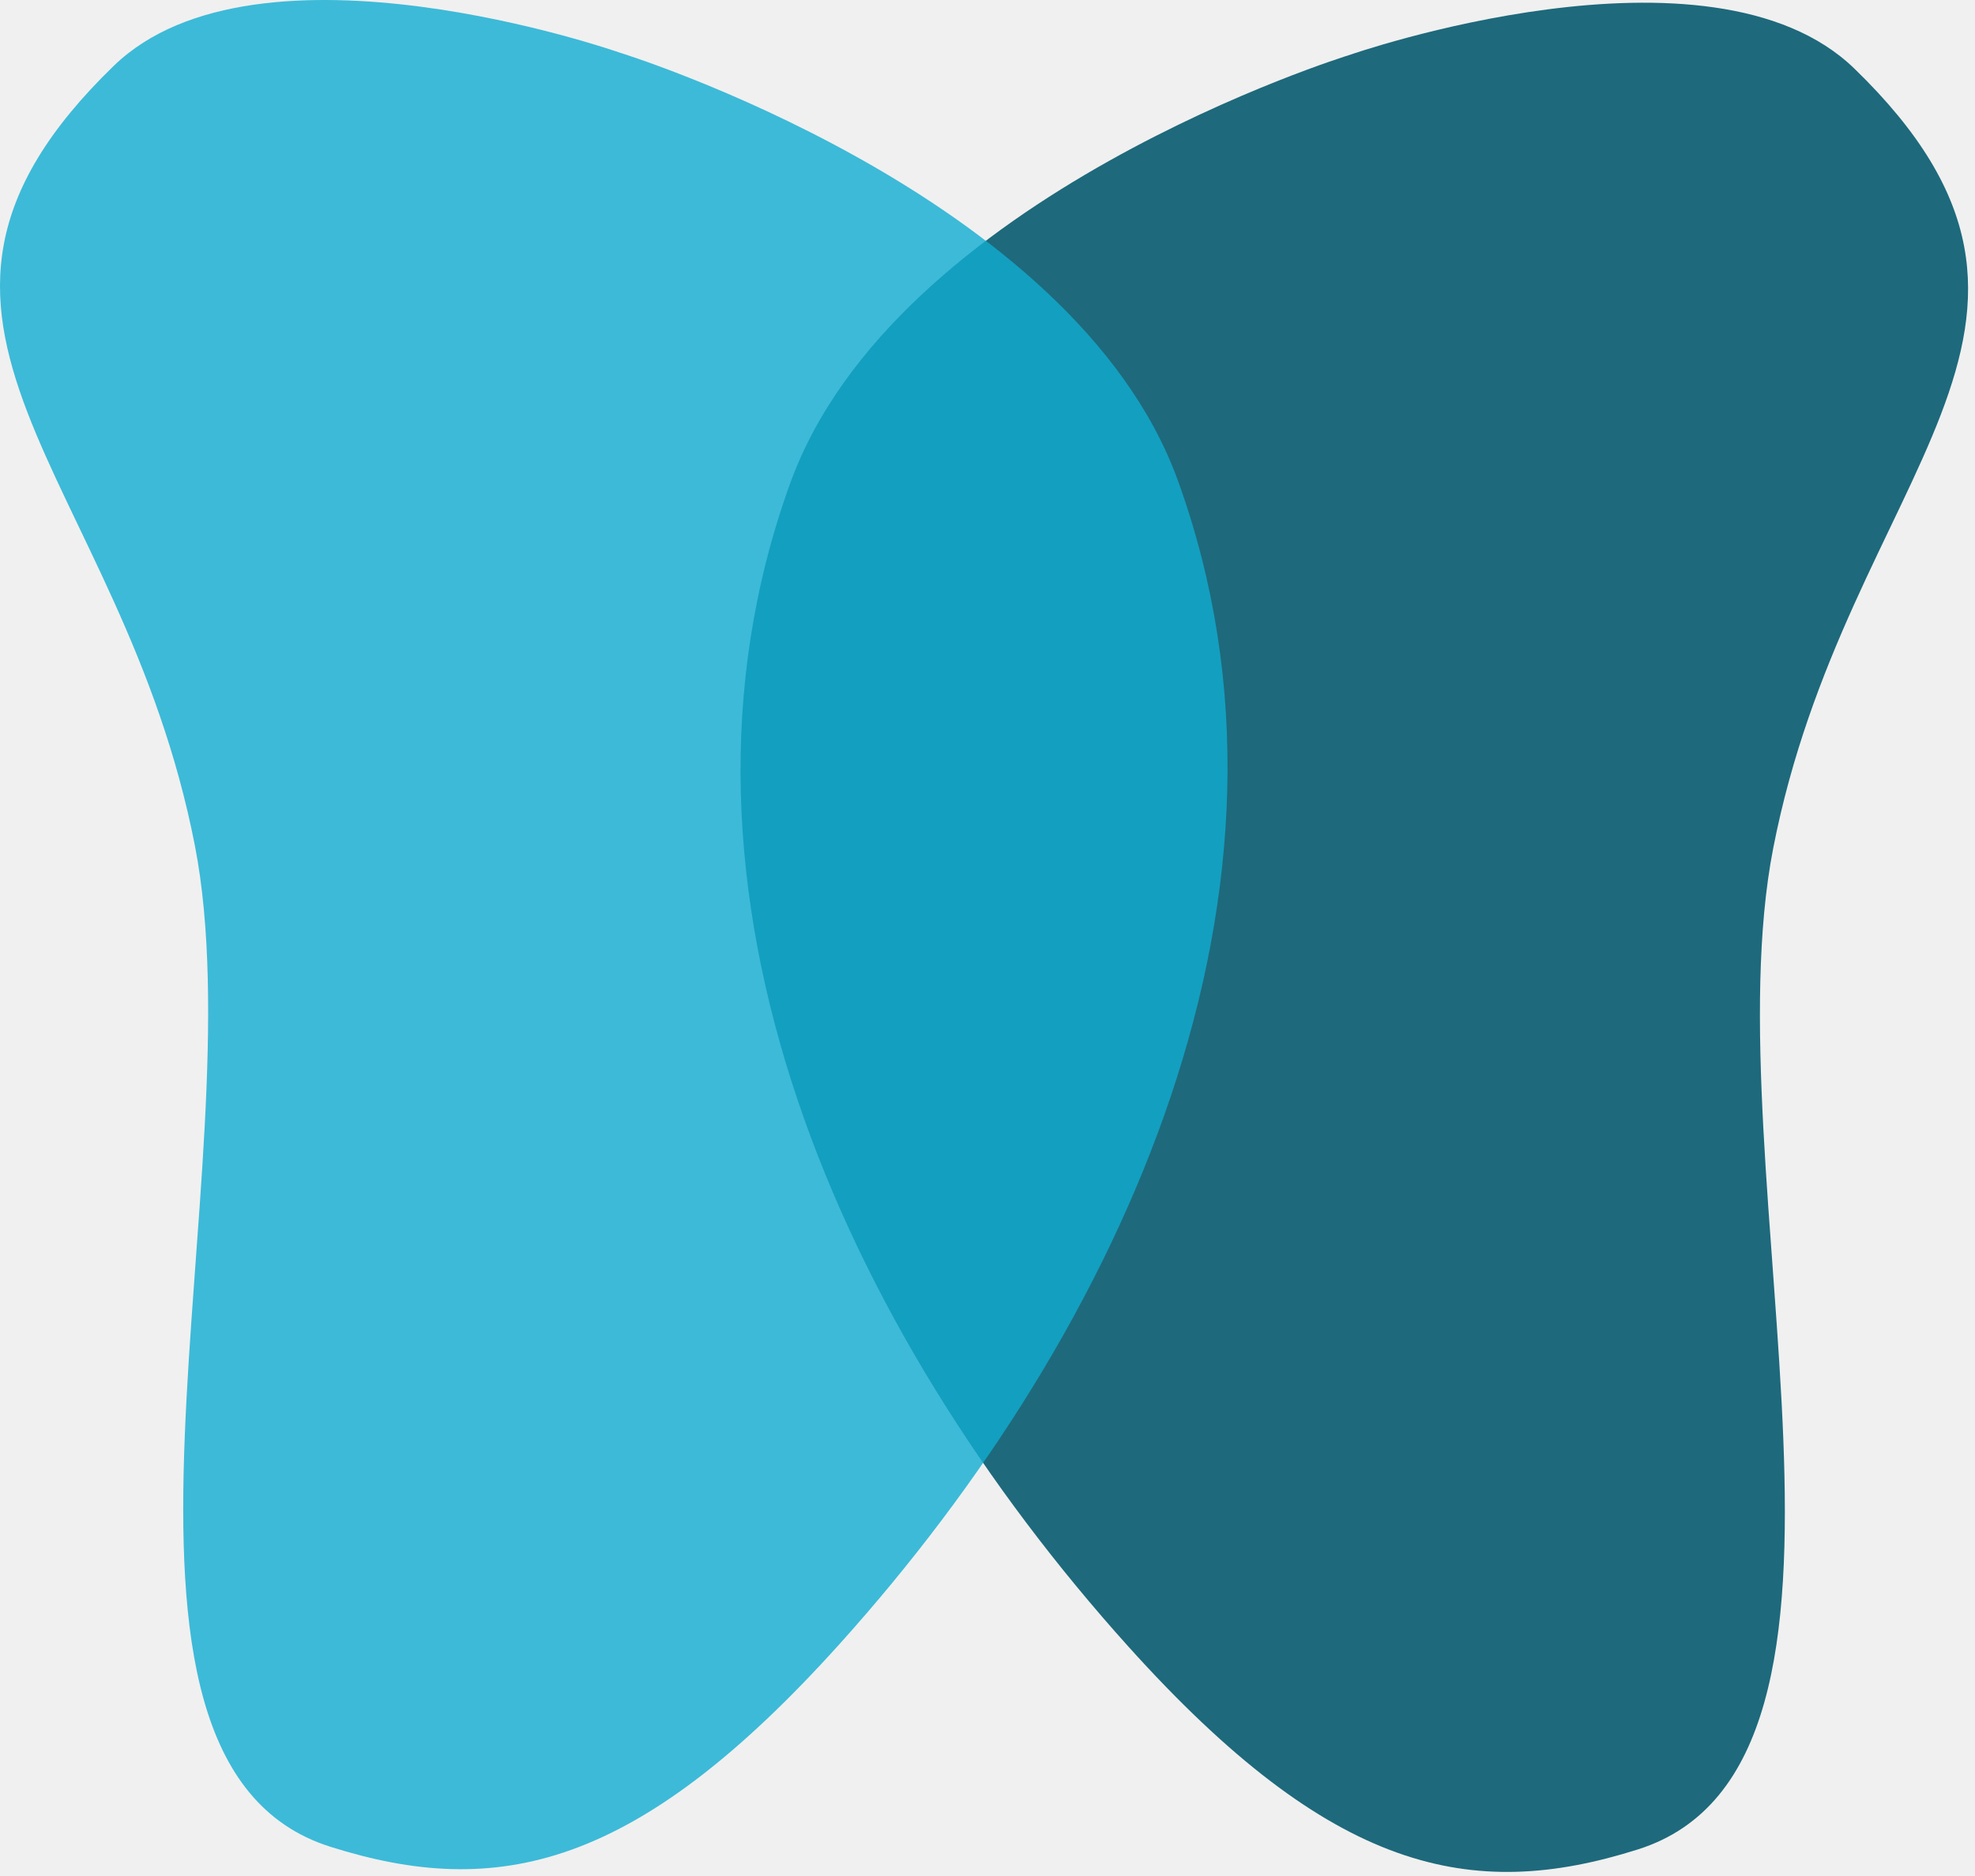
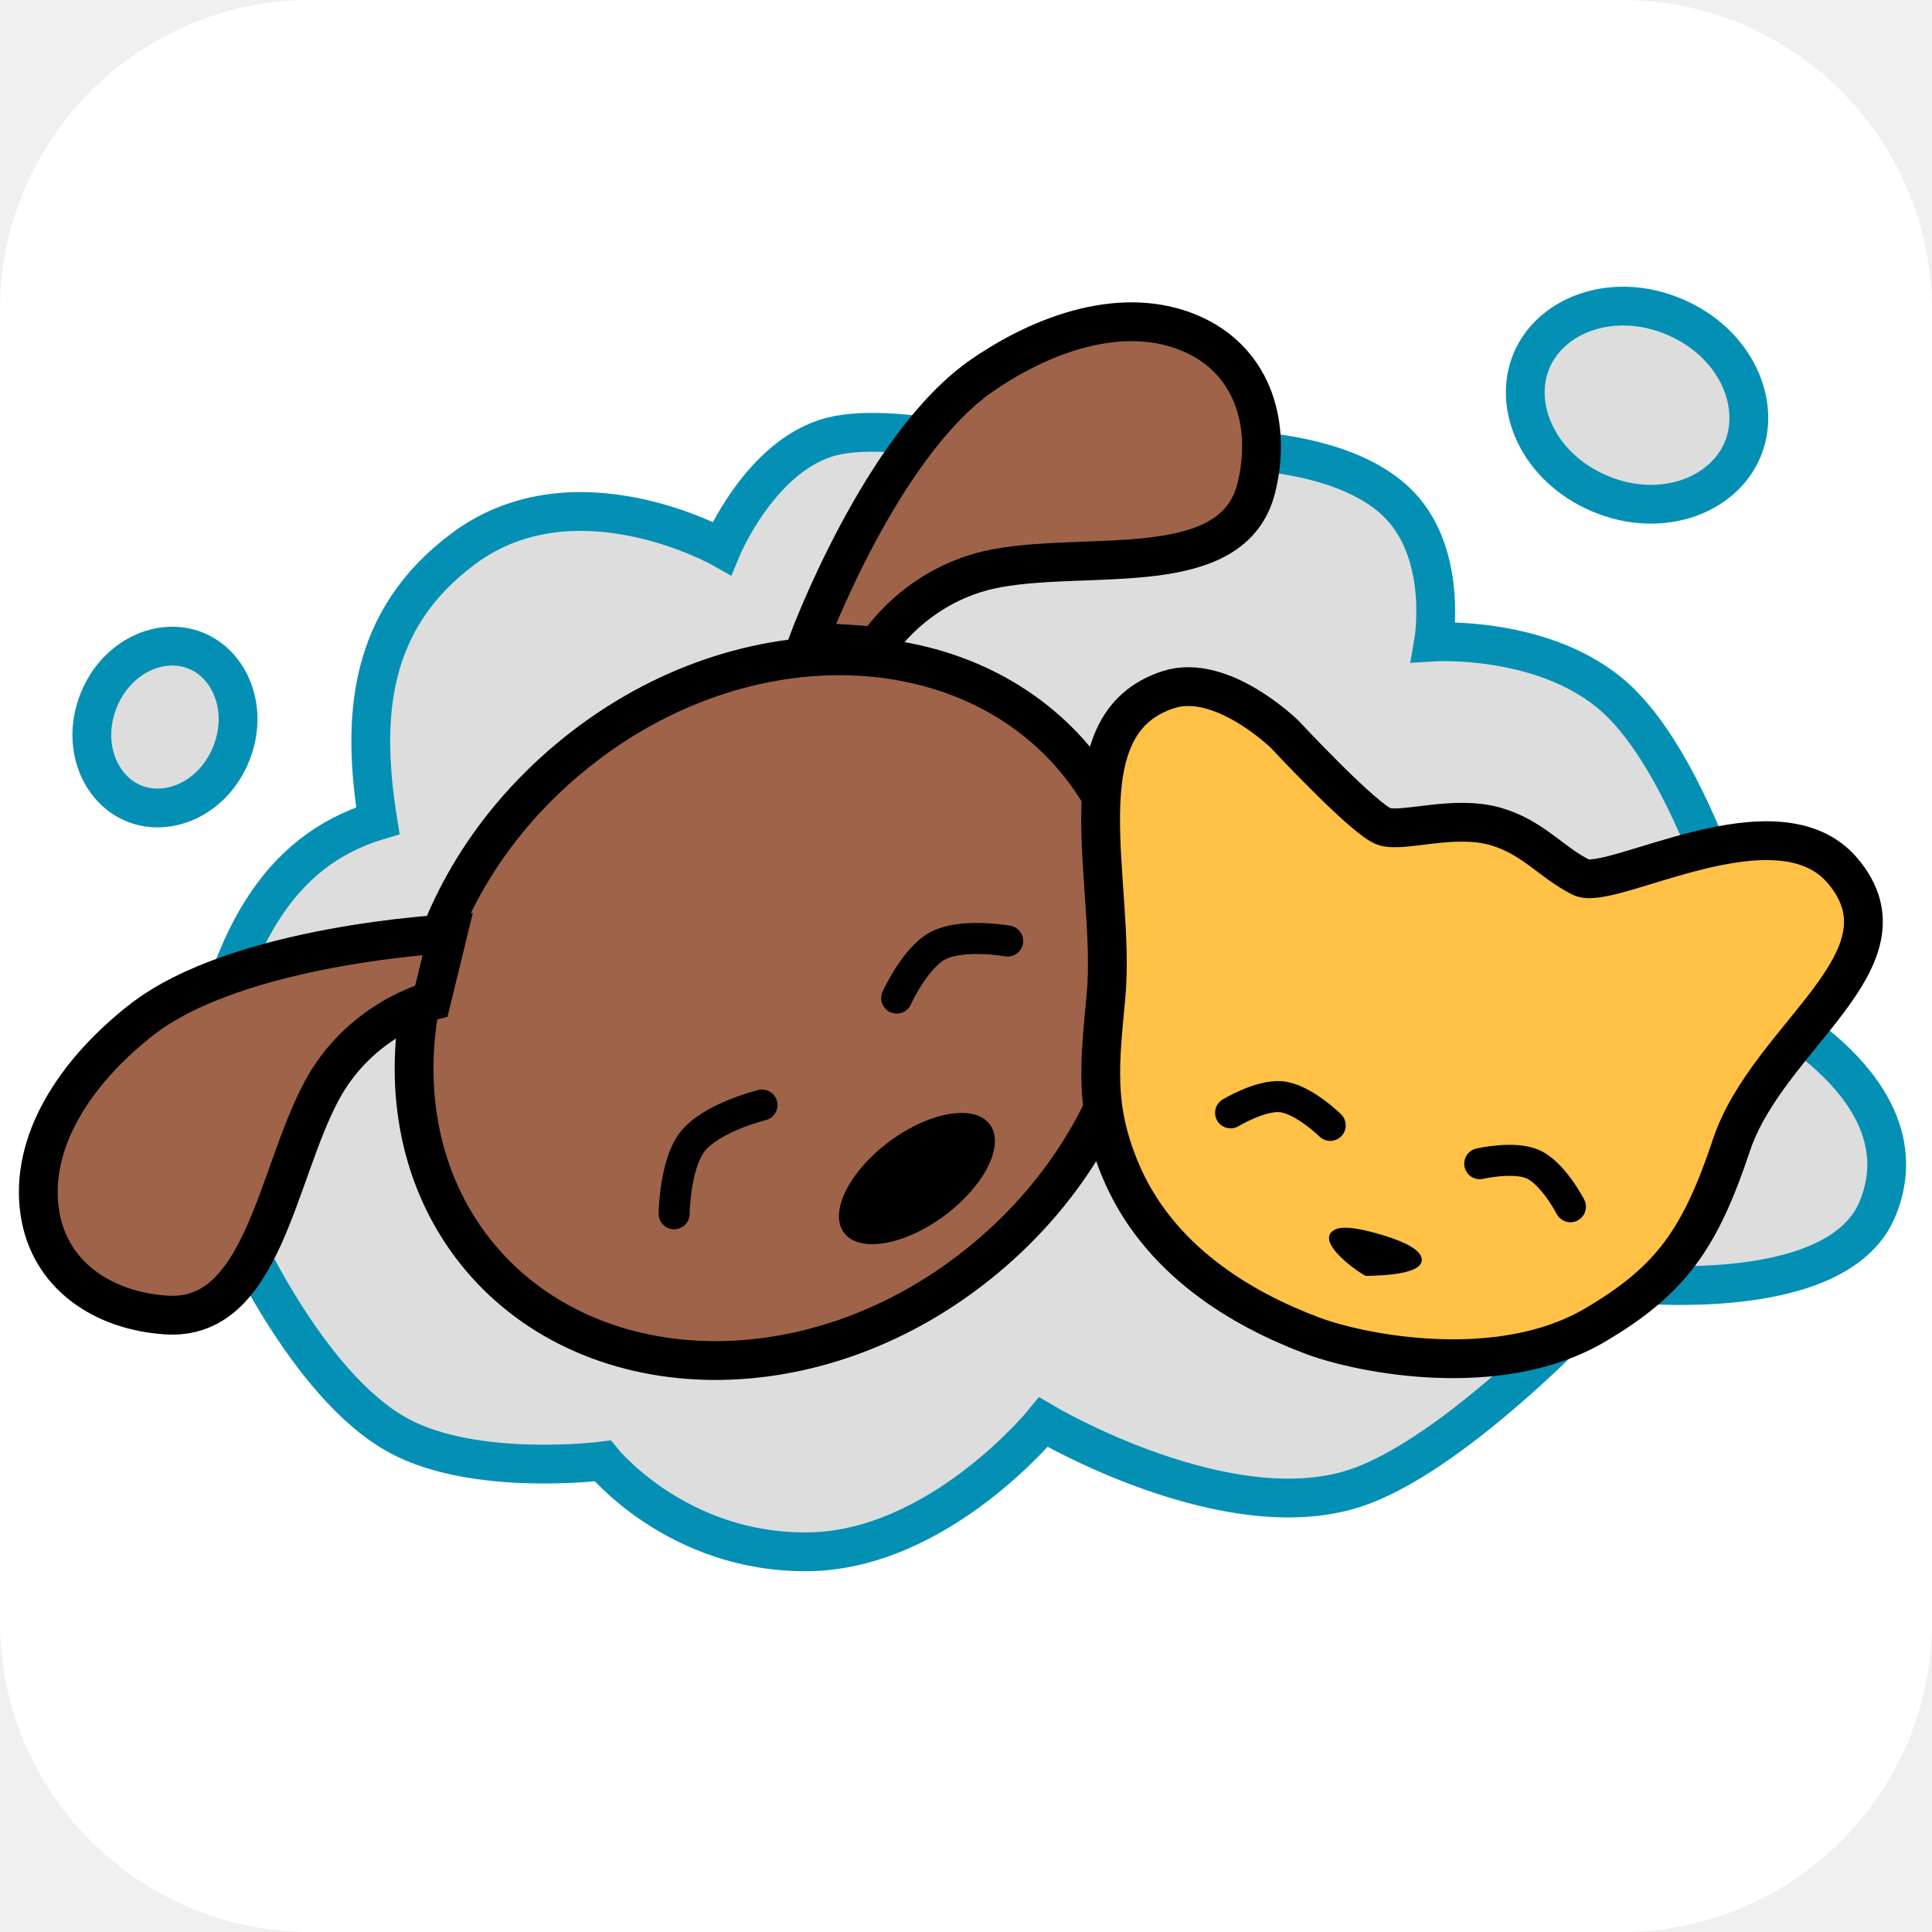
- <svg xmlns="http://www.w3.org/2000/svg" width="219" height="208" viewBox="0 0 219 208" fill="none">
-   <path d="M196.618 94.103C189.618 130.103 211.618 195.603 181.618 205.103C163.118 210.961 147.679 207.67 125.118 182.603C93.618 147.603 71.261 98.78 87.618 53.603C99.204 21.603 149.618 6.103 149.618 6.103C149.618 6.103 189.618 -7.9 205.618 7.601C235.121 36.184 204.708 52.497 196.618 94.103Z" fill="#1E6A7C" />
-   <path d="M21.615 93.802C28.615 129.802 6.615 195.302 36.615 204.802C55.115 210.66 70.555 207.369 93.115 182.302C124.615 147.302 146.973 98.479 130.615 53.302C119.029 21.302 68.615 5.802 68.615 5.802C68.615 5.802 28.615 -8.201 12.615 7.301C-16.887 35.884 13.525 52.196 21.615 93.802Z" fill="#11ACD1" fill-opacity="0.8" />
+ <svg xmlns="http://www.w3.org/2000/svg" width="1245" height="1245" viewBox="0 0 1245 1245" fill="none">
+   <rect width="1245" height="1245" rx="200" fill="white" />
+   <path d="M299.123 353.227C236.75 399.288 232.912 462.62 243.467 528.832C176.296 548.983 152.759 609.41 137.912 662.214C127.357 718.83 151.347 787.92 151.347 787.92C151.347 787.92 196.658 892.485 256.901 925.141C306.387 951.966 388.365 941.454 388.365 941.454C388.365 941.454 436.344 1000.95 520.788 999.989C605.231 999.029 672.402 916.505 672.402 916.505C672.402 916.505 793.334 988.372 876.794 957.767C947.064 931.999 1041.84 826.304 1041.84 826.304C1041.84 826.304 1182.89 843.646 1209.77 779.284C1242.24 701.557 1133 648.78 1133 648.78C1133 648.78 1096.55 494.924 1037.05 446.307C991.876 409.405 923.814 413.681 923.814 413.681C923.814 413.681 934.059 354.854 898.865 322.521C837.601 266.238 672.402 297.571 672.402 297.571C672.402 297.571 580.607 270.038 536.141 281.259C490.266 292.835 465.132 353.227 465.132 353.227C465.132 353.227 371.092 300.08 299.123 353.227Z" fill="#DDDDDD" stroke="#0490B4" stroke-width="25" />
+   <path d="M149.03 485.648C137.608 514.158 108.936 526.8 86.545 517.829C64.154 508.858 52.143 479.915 63.565 451.406C74.987 422.897 103.66 410.255 126.051 419.226C148.442 428.197 160.453 457.139 149.03 485.648Z" fill="#DDDDDD" stroke="#0490B4" stroke-width="25" />
+   <path d="M1079.05 204.156C1118.24 220.753 1135.54 259.971 1122.88 289.868C1110.21 319.766 1070.01 334.635 1030.82 318.038C991.627 301.44 974.33 262.223 986.99 232.325C999.651 202.428 1039.85 187.559 1079.05 204.156Z" fill="#DDDDDD" stroke="#0490B4" stroke-width="25" />
+   <path d="M366.538 488.889C474.029 398.997 619.741 401.925 692.8 489.288C765.859 576.65 742.96 720.581 635.469 810.473C527.977 900.365 382.266 897.438 309.207 810.075C236.148 722.712 259.046 578.781 366.538 488.889Z" fill="#9F634A" stroke="black" stroke-width="25" />
+   <path d="M278.012 644.941L288.568 601.76C288.568 601.76 153.266 608.477 90.893 657.416C48.042 691.037 18.924 736.102 25.641 781.202C31.685 821.782 66.265 844.759 107.206 847.414C169.243 851.438 177.864 758.391 207.003 703.476C231.952 656.456 278.012 644.941 278.012 644.941Z" fill="#9F634A" stroke="black" stroke-width="25" />
+   <path d="M565.169 416.316L520.811 413.402C520.811 413.402 567.892 286.378 633.317 241.601C678.265 210.839 729.999 196.615 770.994 216.58C807.879 234.543 819.398 274.43 809.623 314.276C794.811 374.653 703.477 354.904 642.342 366.187C589.997 375.848 565.169 416.316 565.169 416.316Z" fill="#9F634A" stroke="black" stroke-width="25" />
+   <path d="M434.425 782.163C434.425 782.163 434.761 750.895 445.94 736.103C457.969 720.188 491.041 712.113 491.041 712.113" stroke="black" stroke-width="20" stroke-linecap="round" />
+   <path d="M577.844 643.158C577.844 643.158 589.404 617.75 603.87 609.708C619.436 601.056 649.352 606.401 649.352 606.401" stroke="black" stroke-width="20" stroke-linecap="round" />
+   <path d="M637.474 724.885C642.203 731.253 641.475 740.899 636.209 751.481C630.957 762.036 621.251 773.376 608.323 782.975C595.395 792.575 581.732 798.585 570.11 800.56C558.456 802.54 549.013 800.447 544.284 794.079C539.556 787.711 540.284 778.066 545.55 767.483C550.802 756.929 560.508 745.588 573.436 735.989C586.364 726.39 600.027 720.379 611.649 718.404C623.302 716.424 632.746 718.517 637.474 724.885Z" fill="black" stroke="black" />
+   <path d="M964.117 532.669C937.151 524.747 904.623 536.507 892.148 532.669C879.673 528.831 827.856 473.174 827.856 473.174C827.856 473.174 787.325 433.372 753.008 444.387C683.382 466.734 719.422 569.133 712.705 642.062C708.741 685.107 705.073 712.366 721.342 752.415C745.635 812.217 800.987 843.989 846.088 860.848C877.754 872.685 966.309 889.979 1027.45 854.131C1076.59 825.32 1095.58 798.474 1115.73 738.021C1139.28 667.381 1235.39 618.64 1187.7 561.457C1145.45 510.793 1038.01 574.89 1018.81 565.295C999.622 555.7 987.98 539.68 964.117 532.669Z" fill="#FFC146" stroke="black" stroke-width="25" stroke-linecap="round" />
+   <path d="M880.212 821.73C873.364 818.129 846.959 798.794 860.949 792.619C865.676 790.533 875.273 791.939 887.936 795.536C899.561 798.838 913.076 803.907 915.325 809.94C919.564 821.312 886.925 821.495 880.212 821.73Z" fill="black" stroke="black" stroke-linecap="round" />
+   <path d="M793.017 717.114C793.017 717.114 812.239 705.495 825.499 706.728C839.767 708.056 857.203 725.199 857.203 725.199" stroke="black" stroke-width="20" stroke-linecap="round" />
+   <path d="M953.553 749.886C953.553 749.886 975.443 744.855 987.653 750.17C1000.79 755.889 1012 777.622 1012 777.622" stroke="black" stroke-width="20" stroke-linecap="round" />
</svg>
